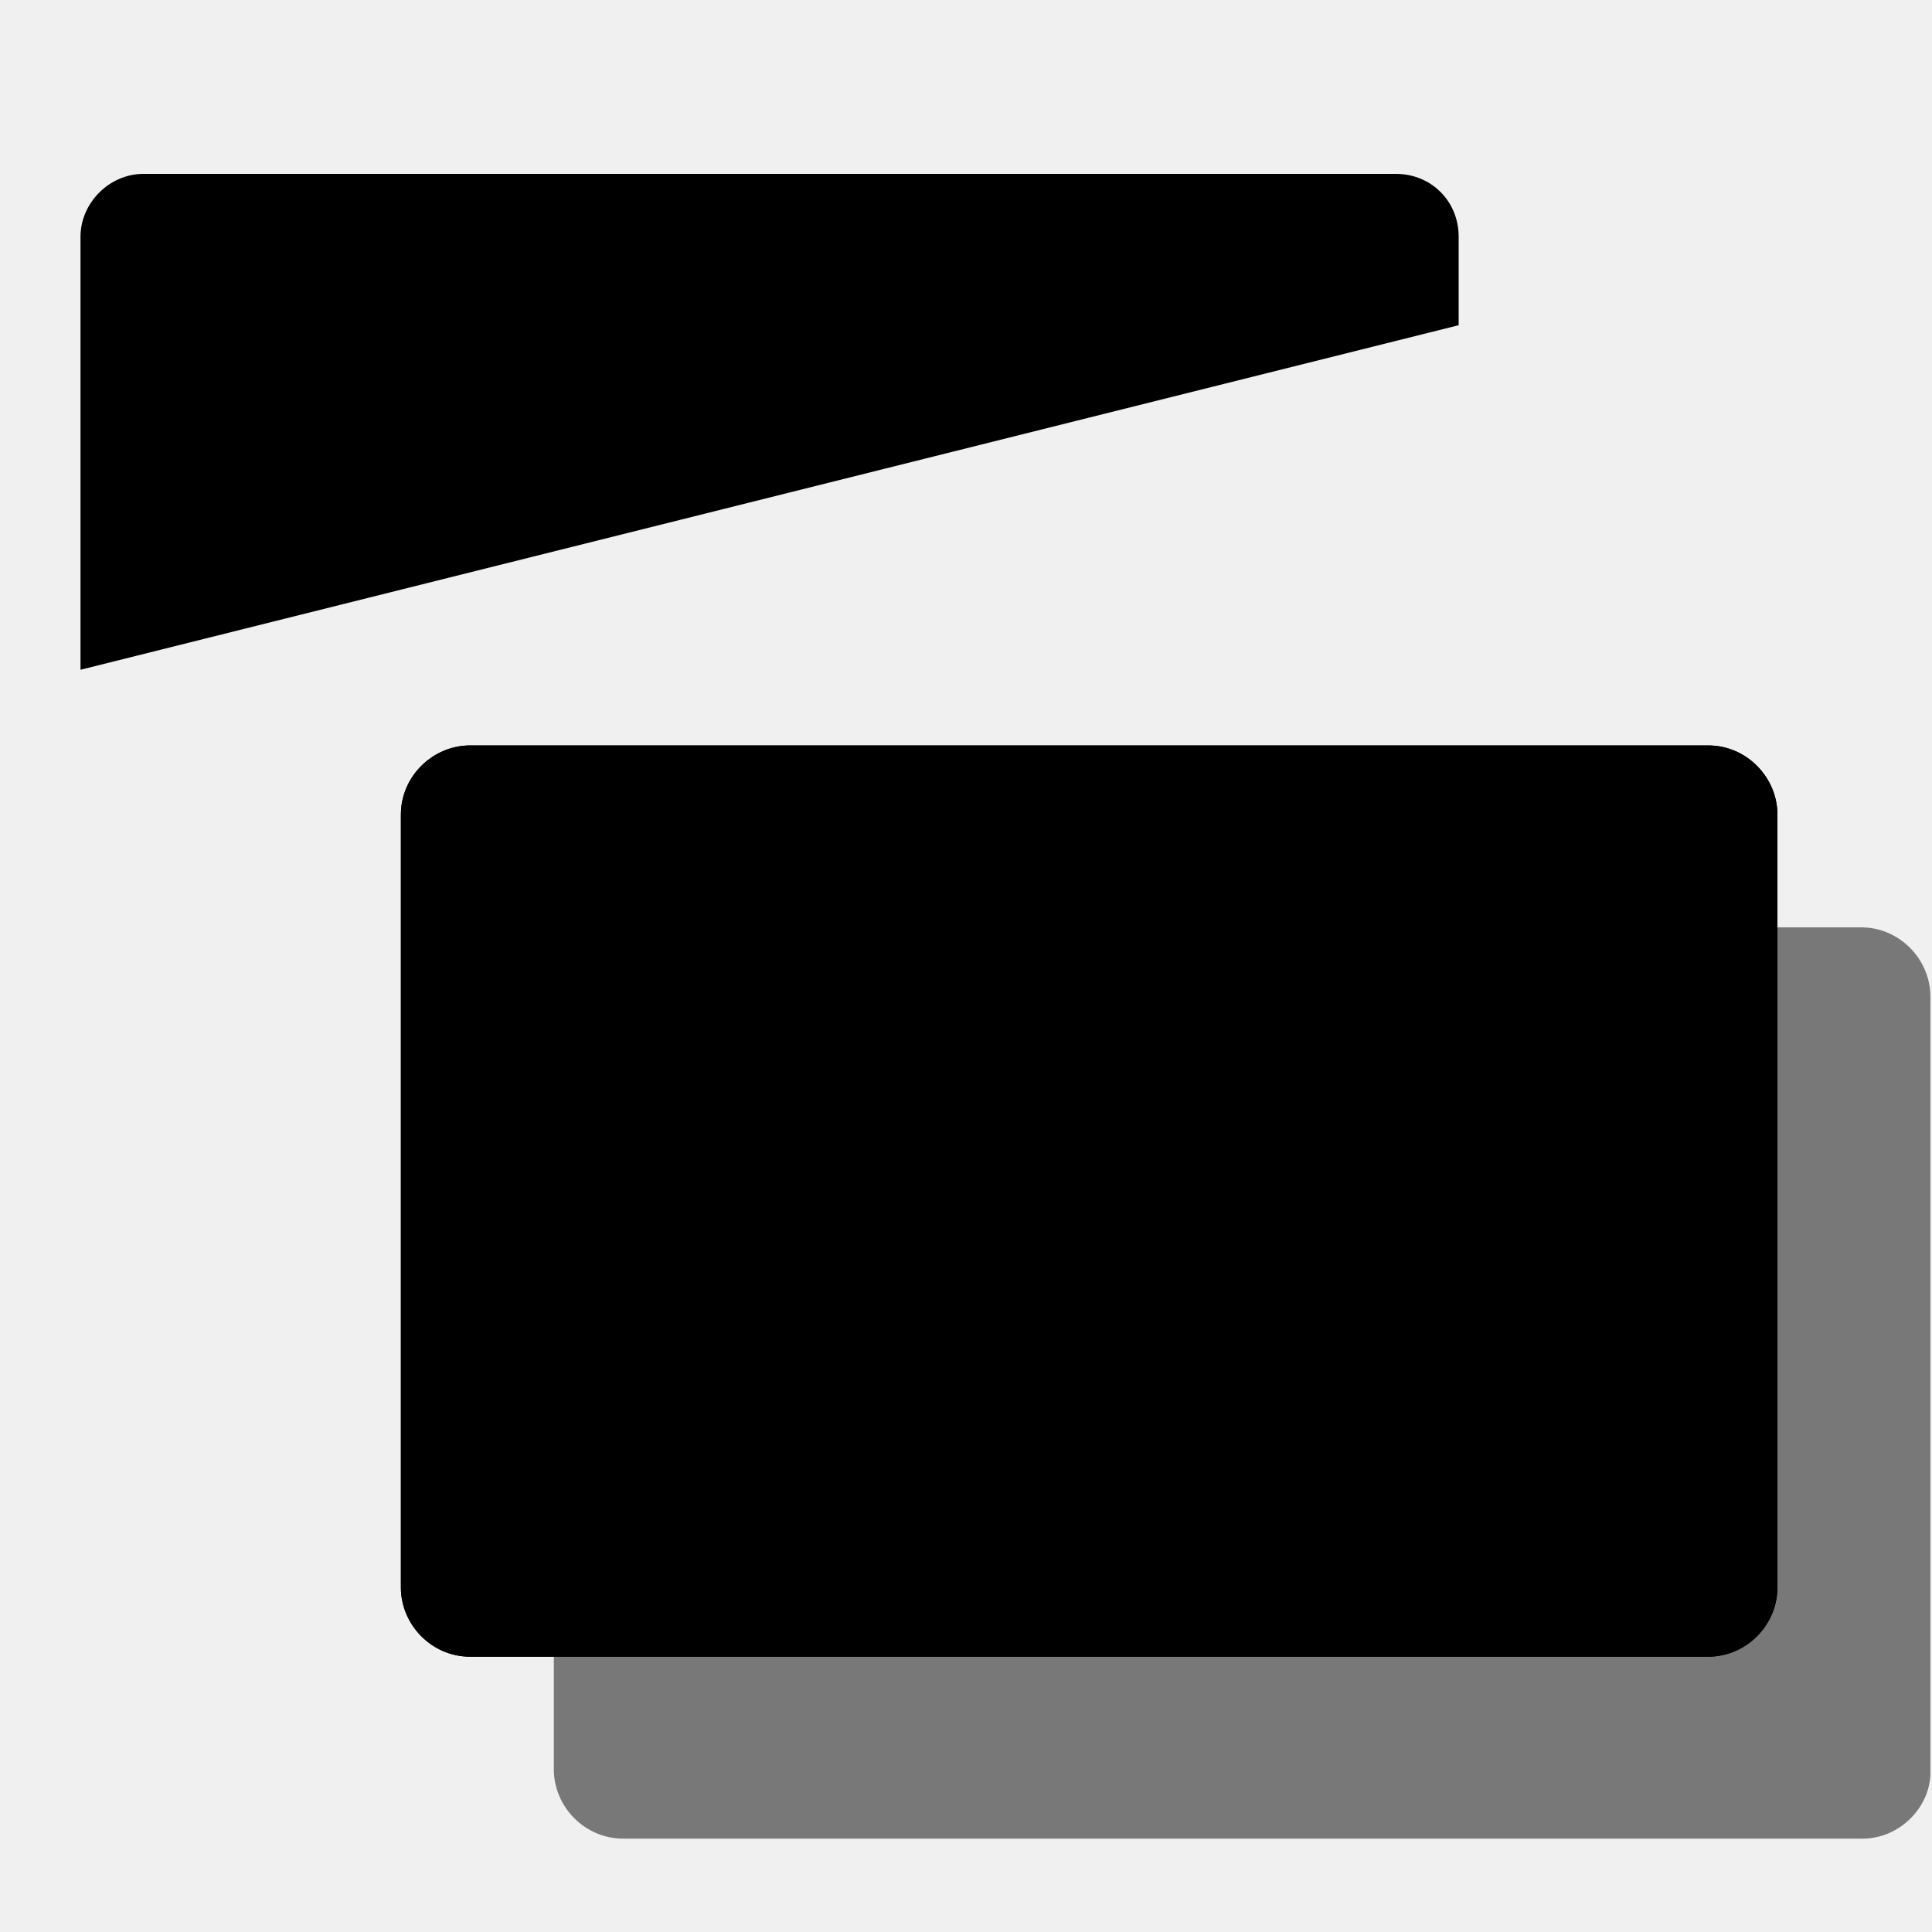
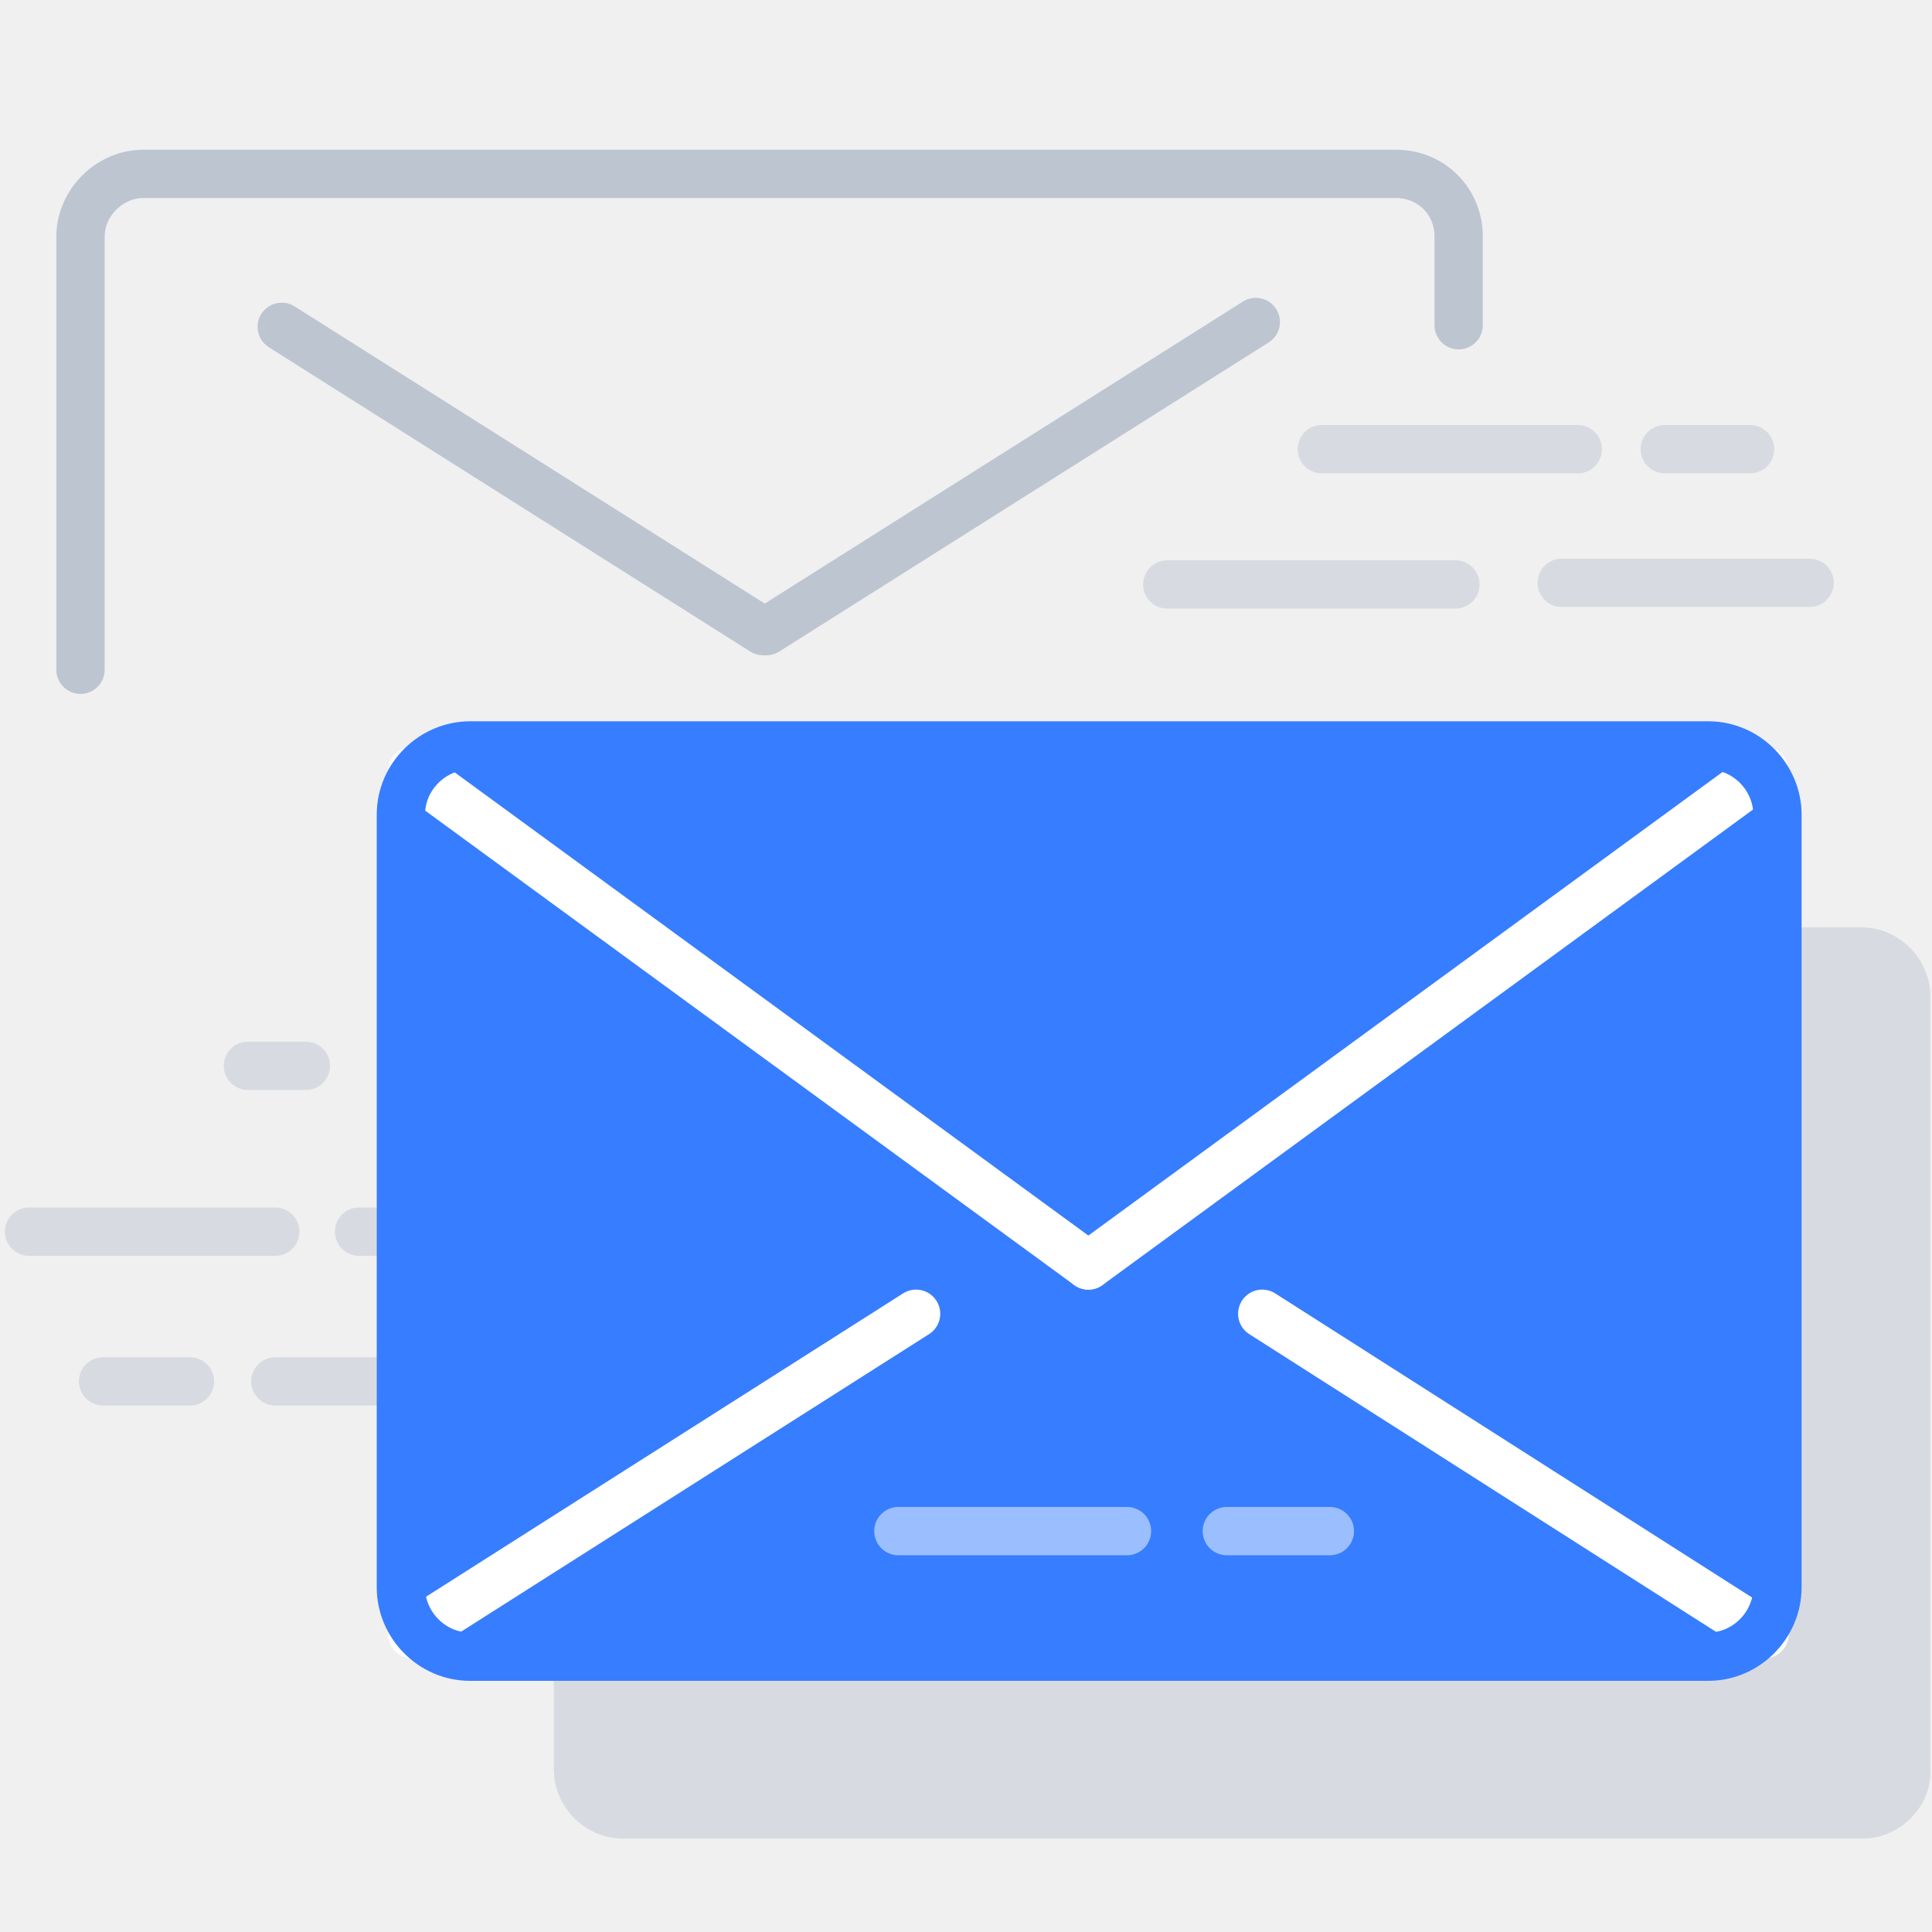
- <svg xmlns="http://www.w3.org/2000/svg" x="0px" y="0px" viewBox="0 0 120 120" style="enable-background: new 0 0 120 120" xml:space="preserve" className="injected-svg js-svg-injector" data-parent="#icon15">
+ <svg xmlns="http://www.w3.org/2000/svg" x="0px" y="0px" viewBox="0 0 120 120" style="enable-background:new 0 0 120 120;" xml:space="preserve" class="injected-svg js-svg-injector" data-parent="#icon15">
  <style type="text/css">
-     .icon-15-0 {
-       fill: none;
-       stroke: #bdc5d1;
-     }
-     .icon-15-1 {
-       fill: #bdc5d1;
-     }
-     .icon-15-2 {
-       fill: #377dff;
-     }
-     .icon-15-3 {
-       fill: none;
-       stroke: #ffffff;
-     }
-     .icon-15-4 {
-       fill: none;
-       stroke: #377dff;
-     }
-   </style>
-   <line className="icon-15-0 fill-none stroke-gray-400" opacity=".5" stroke-width="3" stroke-linecap="round" stroke-linejoin="round" stroke-miterlimit="10" x1="25.2" y1="66.2" x2="35.9" y2="66.2" />
-   <line className="icon-15-0 fill-none stroke-gray-400" opacity=".5" stroke-width="3" stroke-linecap="round" stroke-linejoin="round" stroke-miterlimit="10" x1="44.3" y1="76.4" x2="33.2" y2="76.4" />
-   <line className="icon-15-0 fill-none stroke-gray-400" opacity=".5" stroke-width="3" stroke-linecap="round" stroke-linejoin="round" stroke-miterlimit="10" x1="27.8" y1="76.5" x2="22.3" y2="76.5" />
-   <line className="icon-15-0 fill-none stroke-gray-400" opacity=".5" stroke-width="3" stroke-linecap="round" stroke-linejoin="round" stroke-miterlimit="10" x1="6.4" y1="85.8" x2="11.8" y2="85.8" />
-   <line className="icon-15-0 fill-none stroke-gray-400" opacity=".5" stroke-width="3" stroke-linecap="round" stroke-linejoin="round" stroke-miterlimit="10" x1="17.1" y1="85.8" x2="33.1" y2="85.8" />
-   <line className="icon-15-0 fill-none stroke-gray-400" opacity=".5" stroke-width="3" stroke-linecap="round" stroke-linejoin="round" stroke-miterlimit="10" x1="17.1" y1="76.5" x2="1.8" y2="76.5" />
-   <line className="icon-15-0 fill-none stroke-gray-400" opacity=".5" stroke-width="3" stroke-linecap="round" stroke-linejoin="round" stroke-miterlimit="10" x1="19" y1="66.2" x2="15.4" y2="66.2" />
-   <path className="icon-15-1 fill-gray-400" opacity=".5" d="M115.7,114.2H38.7c-2.4,0-4.3-2-4.3-4.3v-48c0-2.4,2-4.3,4.3-4.3h76.9c2.4,0,4.3,2,4.3,4.3v48  C120,112.2,118,114.2,115.7,114.2z" />
-   <path className="icon-15-2 fill-primary" d="M106.1,102.9H29.2c-2.4,0-4.3-2-4.3-4.3v-48c0-2.4,2-4.3,4.3-4.3h76.9c2.4,0,4.3,2,4.3,4.3v48  C110.4,100.9,108.5,102.9,106.1,102.9z" />
+ 	.icon-15-0{fill:none;stroke:#BDC5D1;}
+ 	.icon-15-1{fill:#BDC5D1;}
+ 	.icon-15-2{fill:#377DFF;}
+ 	.icon-15-3{fill:none;stroke:#FFFFFF;}
+ 	.icon-15-4{fill:none;stroke:#377DFF;}
+ </style>
+   <line class="icon-15-0 fill-none stroke-gray-400" opacity=".5" stroke-width="3" stroke-linecap="round" stroke-linejoin="round" stroke-miterlimit="10" x1="25.2" y1="66.2" x2="35.9" y2="66.2" />
+   <line class="icon-15-0 fill-none stroke-gray-400" opacity=".5" stroke-width="3" stroke-linecap="round" stroke-linejoin="round" stroke-miterlimit="10" x1="44.3" y1="76.4" x2="33.2" y2="76.4" />
+   <line class="icon-15-0 fill-none stroke-gray-400" opacity=".5" stroke-width="3" stroke-linecap="round" stroke-linejoin="round" stroke-miterlimit="10" x1="27.8" y1="76.5" x2="22.3" y2="76.5" />
+   <line class="icon-15-0 fill-none stroke-gray-400" opacity=".5" stroke-width="3" stroke-linecap="round" stroke-linejoin="round" stroke-miterlimit="10" x1="6.4" y1="85.8" x2="11.8" y2="85.8" />
+   <line class="icon-15-0 fill-none stroke-gray-400" opacity=".5" stroke-width="3" stroke-linecap="round" stroke-linejoin="round" stroke-miterlimit="10" x1="17.1" y1="85.8" x2="33.1" y2="85.8" />
+   <line class="icon-15-0 fill-none stroke-gray-400" opacity=".5" stroke-width="3" stroke-linecap="round" stroke-linejoin="round" stroke-miterlimit="10" x1="17.1" y1="76.5" x2="1.8" y2="76.5" />
+   <line class="icon-15-0 fill-none stroke-gray-400" opacity=".5" stroke-width="3" stroke-linecap="round" stroke-linejoin="round" stroke-miterlimit="10" x1="19" y1="66.2" x2="15.4" y2="66.2" />
+   <path class="icon-15-1 fill-gray-400" opacity=".5" d="M115.7,114.2H38.7c-2.4,0-4.3-2-4.3-4.3v-48c0-2.4,2-4.3,4.3-4.3h76.9c2.4,0,4.3,2,4.3,4.3v48  C120,112.2,118,114.2,115.7,114.2z" />
+   <path class="icon-15-2 fill-primary" d="M106.1,102.9H29.2c-2.4,0-4.3-2-4.3-4.3v-48c0-2.4,2-4.3,4.3-4.3h76.9c2.4,0,4.3,2,4.3,4.3v48  C110.4,100.9,108.5,102.9,106.1,102.9z" />
  <g>
-     <line className="icon-15-3 fill-none stroke-white" stroke-width="3" stroke-linecap="round" stroke-linejoin="round" stroke-miterlimit="10" x1="78.4" y1="81.6" x2="109.6" y2="101.5" />
-     <line className="icon-15-3 fill-none stroke-white" stroke-width="3" stroke-linecap="round" stroke-linejoin="round" stroke-miterlimit="10" x1="56.9" y1="81.6" x2="25.6" y2="101.5" />
-     <line className="icon-15-3 fill-none stroke-white" stroke-width="3" stroke-linecap="round" stroke-linejoin="round" stroke-miterlimit="10" x1="25.6" y1="47.9" x2="67.6" y2="78.6" />
-     <line className="icon-15-3 fill-none stroke-white" stroke-width="3" stroke-linecap="round" stroke-linejoin="round" stroke-miterlimit="10" x1="109.6" y1="47.9" x2="67.6" y2="78.6" />
+     <line class="icon-15-3 fill-none stroke-white" stroke-width="3" stroke-linecap="round" stroke-linejoin="round" stroke-miterlimit="10" x1="78.4" y1="81.6" x2="109.6" y2="101.5" />
+     <line class="icon-15-3 fill-none stroke-white" stroke-width="3" stroke-linecap="round" stroke-linejoin="round" stroke-miterlimit="10" x1="56.9" y1="81.6" x2="25.6" y2="101.5" />
+     <line class="icon-15-3 fill-none stroke-white" stroke-width="3" stroke-linecap="round" stroke-linejoin="round" stroke-miterlimit="10" x1="25.6" y1="47.9" x2="67.6" y2="78.6" />
+     <line class="icon-15-3 fill-none stroke-white" stroke-width="3" stroke-linecap="round" stroke-linejoin="round" stroke-miterlimit="10" x1="109.6" y1="47.9" x2="67.6" y2="78.6" />
  </g>
-   <path className="icon-15-4 fill-none stroke-primary" stroke-width="3" stroke-linecap="round" stroke-linejoin="round" stroke-miterlimit="10" d="M106.1,102.9H29.2c-2.4,0-4.3-2-4.3-4.3v-48c0-2.4,2-4.3,4.3-4.3h76.9c2.4,0,4.3,2,4.3,4.3v48  C110.4,100.9,108.5,102.9,106.1,102.9z" />
-   <line className="icon-15-3 fill-none stroke-white" opacity=".5" stroke-width="3" stroke-linecap="round" stroke-linejoin="round" stroke-miterlimit="10" x1="70" y1="95.1" x2="55.8" y2="95.1" />
-   <line className="icon-15-3 fill-none stroke-white" opacity=".5" stroke-width="3" stroke-linecap="round" stroke-linejoin="round" stroke-miterlimit="10" x1="76.2" y1="95.1" x2="82.6" y2="95.1" />
-   <path className="icon-15-0 fill-none stroke-gray-400" stroke-width="3" stroke-linecap="round" stroke-linejoin="round" stroke-miterlimit="10" d="M89.9,107.9" />
-   <line className="icon-15-0 fill-none stroke-gray-400" opacity=".5" stroke-width="3" stroke-linecap="round" stroke-linejoin="round" stroke-miterlimit="10" x1="72.5" y1="36.3" x2="90.4" y2="36.3" />
-   <line className="icon-15-0 fill-none stroke-gray-400" opacity=".5" stroke-width="3" stroke-linecap="round" stroke-linejoin="round" stroke-miterlimit="10" x1="108.7" y1="27.9" x2="103.4" y2="27.9" />
-   <line className="icon-15-0 fill-none stroke-gray-400" opacity=".5" stroke-width="3" stroke-linecap="round" stroke-linejoin="round" stroke-miterlimit="10" x1="98" y1="27.9" x2="82.1" y2="27.9" />
-   <line className="icon-15-0 fill-none stroke-gray-400" opacity=".5" stroke-width="3" stroke-linecap="round" stroke-linejoin="round" stroke-miterlimit="10" x1="97" y1="36.2" x2="112.4" y2="36.2" />
-   <path className="icon-15-0 fill-none stroke-gray-400" stroke-width="3" stroke-linecap="round" stroke-linejoin="round" stroke-miterlimit="10" d="M5,41.6V14.7c0-2.1,1.8-3.9,3.9-3.9h77.8c2.2,0,3.9,1.7,3.9,3.9v5.5" />
+   <path class="icon-15-4 fill-none stroke-primary" stroke-width="3" stroke-linecap="round" stroke-linejoin="round" stroke-miterlimit="10" d="M106.1,102.9H29.2c-2.4,0-4.3-2-4.3-4.3v-48c0-2.4,2-4.3,4.3-4.3h76.9c2.4,0,4.3,2,4.3,4.3v48  C110.4,100.9,108.5,102.9,106.1,102.9z" />
+   <line class="icon-15-3 fill-none stroke-white" opacity=".5" stroke-width="3" stroke-linecap="round" stroke-linejoin="round" stroke-miterlimit="10" x1="70" y1="95.1" x2="55.8" y2="95.1" />
+   <line class="icon-15-3 fill-none stroke-white" opacity=".5" stroke-width="3" stroke-linecap="round" stroke-linejoin="round" stroke-miterlimit="10" x1="76.2" y1="95.1" x2="82.6" y2="95.1" />
+   <path class="icon-15-0 fill-none stroke-gray-400" stroke-width="3" stroke-linecap="round" stroke-linejoin="round" stroke-miterlimit="10" d="M89.9,107.9" />
+   <line class="icon-15-0 fill-none stroke-gray-400" opacity=".5" stroke-width="3" stroke-linecap="round" stroke-linejoin="round" stroke-miterlimit="10" x1="72.5" y1="36.3" x2="90.4" y2="36.3" />
+   <line class="icon-15-0 fill-none stroke-gray-400" opacity=".5" stroke-width="3" stroke-linecap="round" stroke-linejoin="round" stroke-miterlimit="10" x1="108.7" y1="27.9" x2="103.4" y2="27.9" />
+   <line class="icon-15-0 fill-none stroke-gray-400" opacity=".5" stroke-width="3" stroke-linecap="round" stroke-linejoin="round" stroke-miterlimit="10" x1="98" y1="27.9" x2="82.1" y2="27.9" />
+   <line class="icon-15-0 fill-none stroke-gray-400" opacity=".5" stroke-width="3" stroke-linecap="round" stroke-linejoin="round" stroke-miterlimit="10" x1="97" y1="36.2" x2="112.4" y2="36.2" />
+   <path class="icon-15-0 fill-none stroke-gray-400" stroke-width="3" stroke-linecap="round" stroke-linejoin="round" stroke-miterlimit="10" d="M5,41.6V14.7c0-2.1,1.8-3.9,3.9-3.9h77.8c2.2,0,3.9,1.7,3.9,3.9v5.5" />
  <g>
-     <line className="icon-15-0 fill-none stroke-gray-400" stroke-width="3" stroke-linecap="round" stroke-linejoin="round" stroke-miterlimit="10" x1="17.5" y1="20.3" x2="47.4" y2="39.2" />
-     <line className="icon-15-0 fill-none stroke-gray-400" stroke-width="3" stroke-linecap="round" stroke-linejoin="round" stroke-miterlimit="10" x1="78" y1="20" x2="47.6" y2="39.2" />
+     <line class="icon-15-0 fill-none stroke-gray-400" stroke-width="3" stroke-linecap="round" stroke-linejoin="round" stroke-miterlimit="10" x1="17.5" y1="20.3" x2="47.4" y2="39.2" />
+     <line class="icon-15-0 fill-none stroke-gray-400" stroke-width="3" stroke-linecap="round" stroke-linejoin="round" stroke-miterlimit="10" x1="78" y1="20" x2="47.6" y2="39.2" />
  </g>
-   <path className="icon-15-0 fill-none stroke-gray-400" stroke-width="3" stroke-linecap="round" stroke-linejoin="round" stroke-miterlimit="10" d="M25.2,5.8" />
+   <path class="icon-15-0 fill-none stroke-gray-400" stroke-width="3" stroke-linecap="round" stroke-linejoin="round" stroke-miterlimit="10" d="M25.2,5.8" />
</svg>
